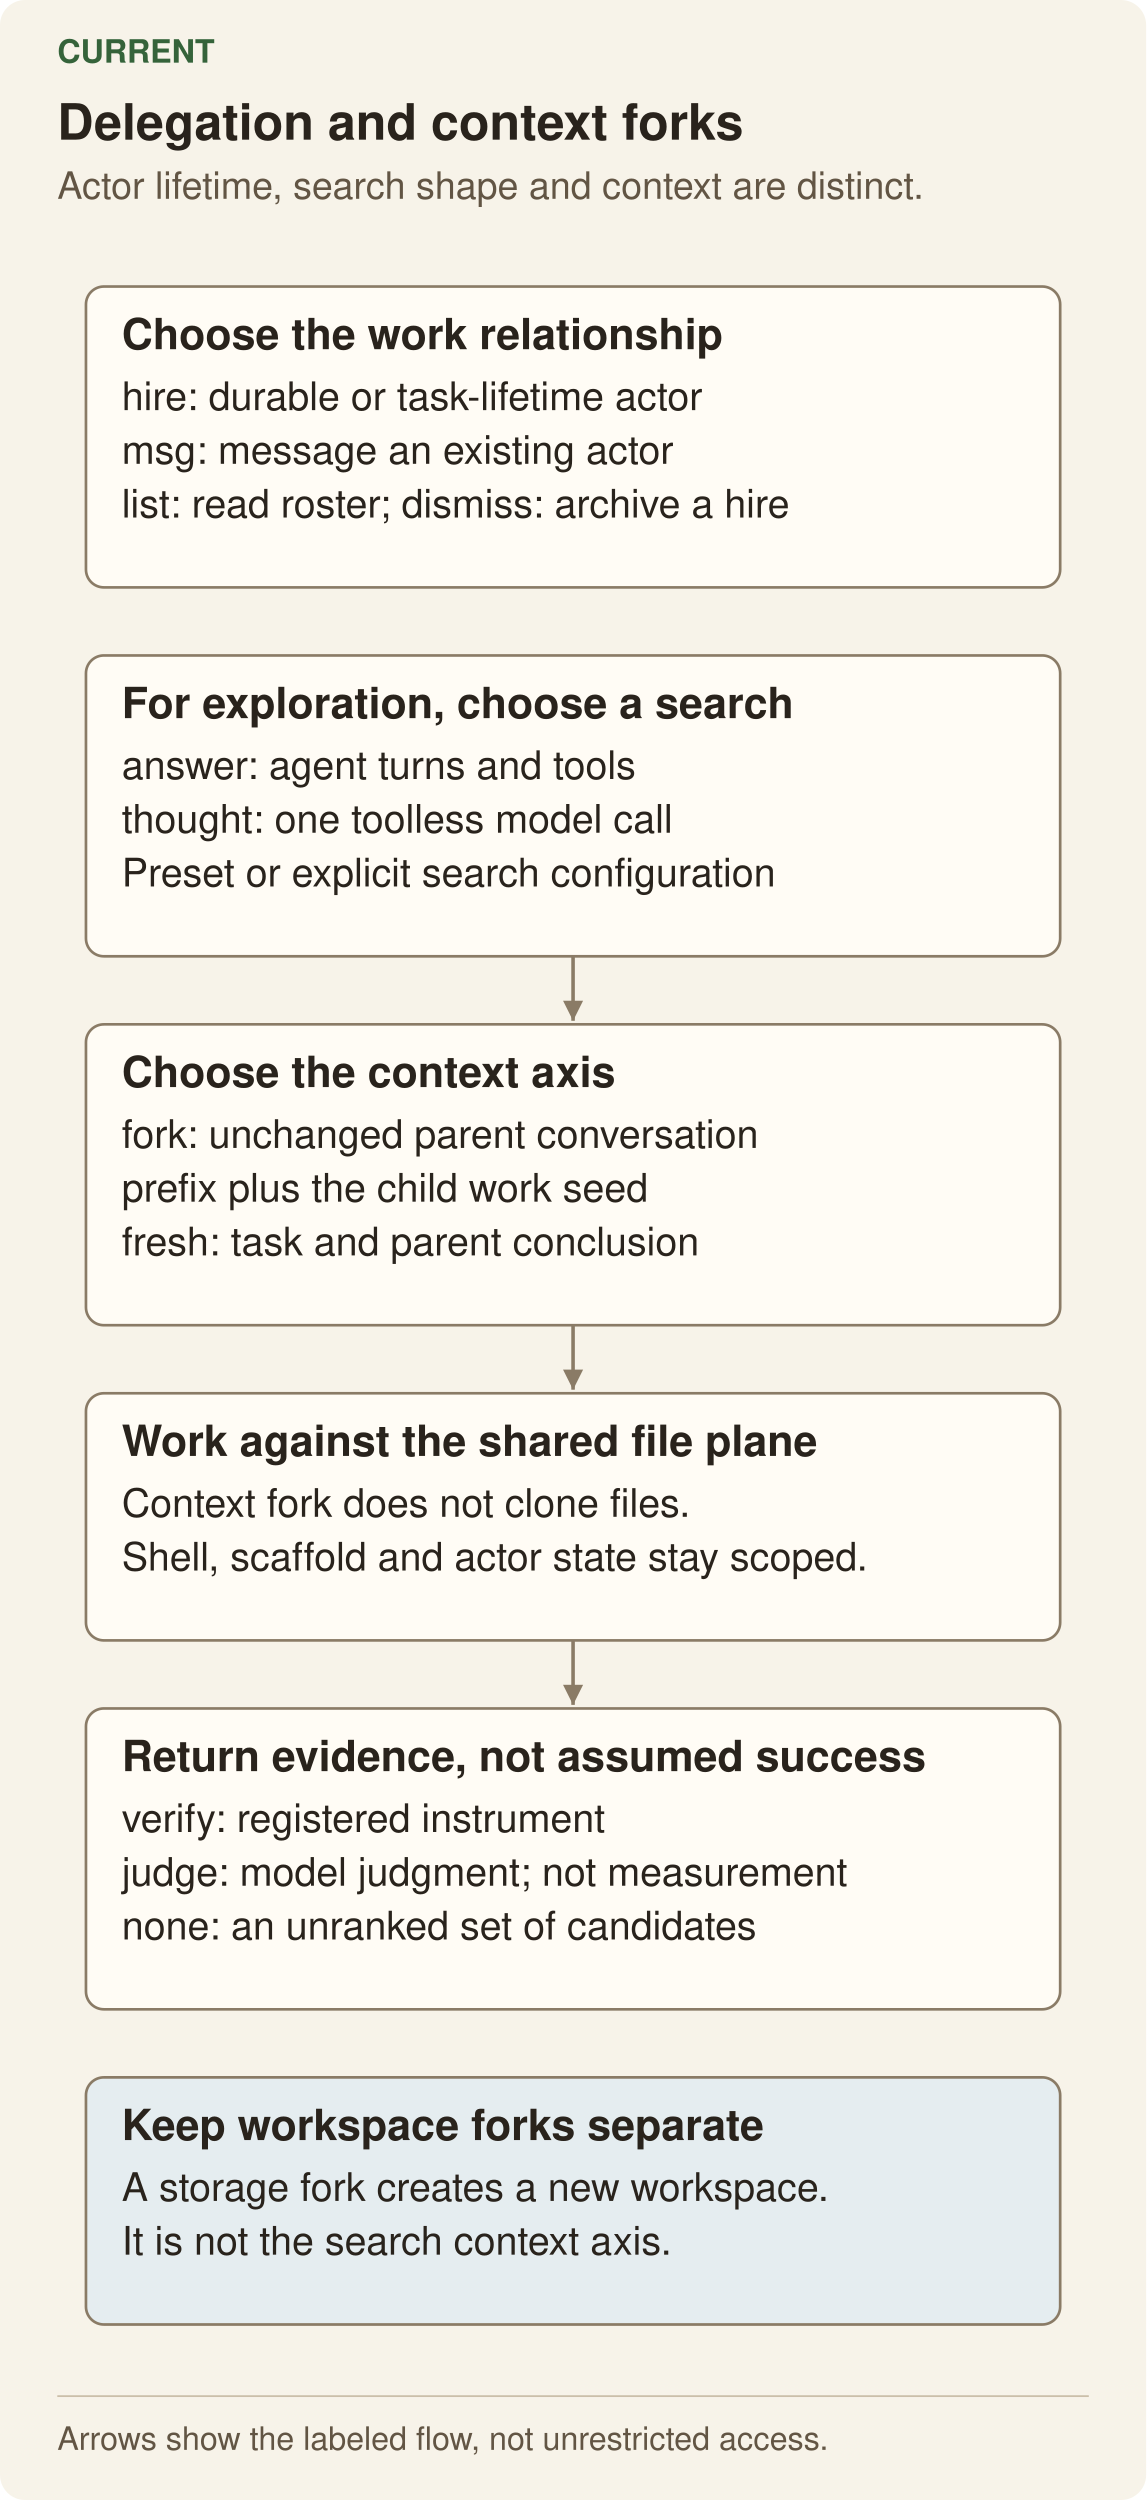
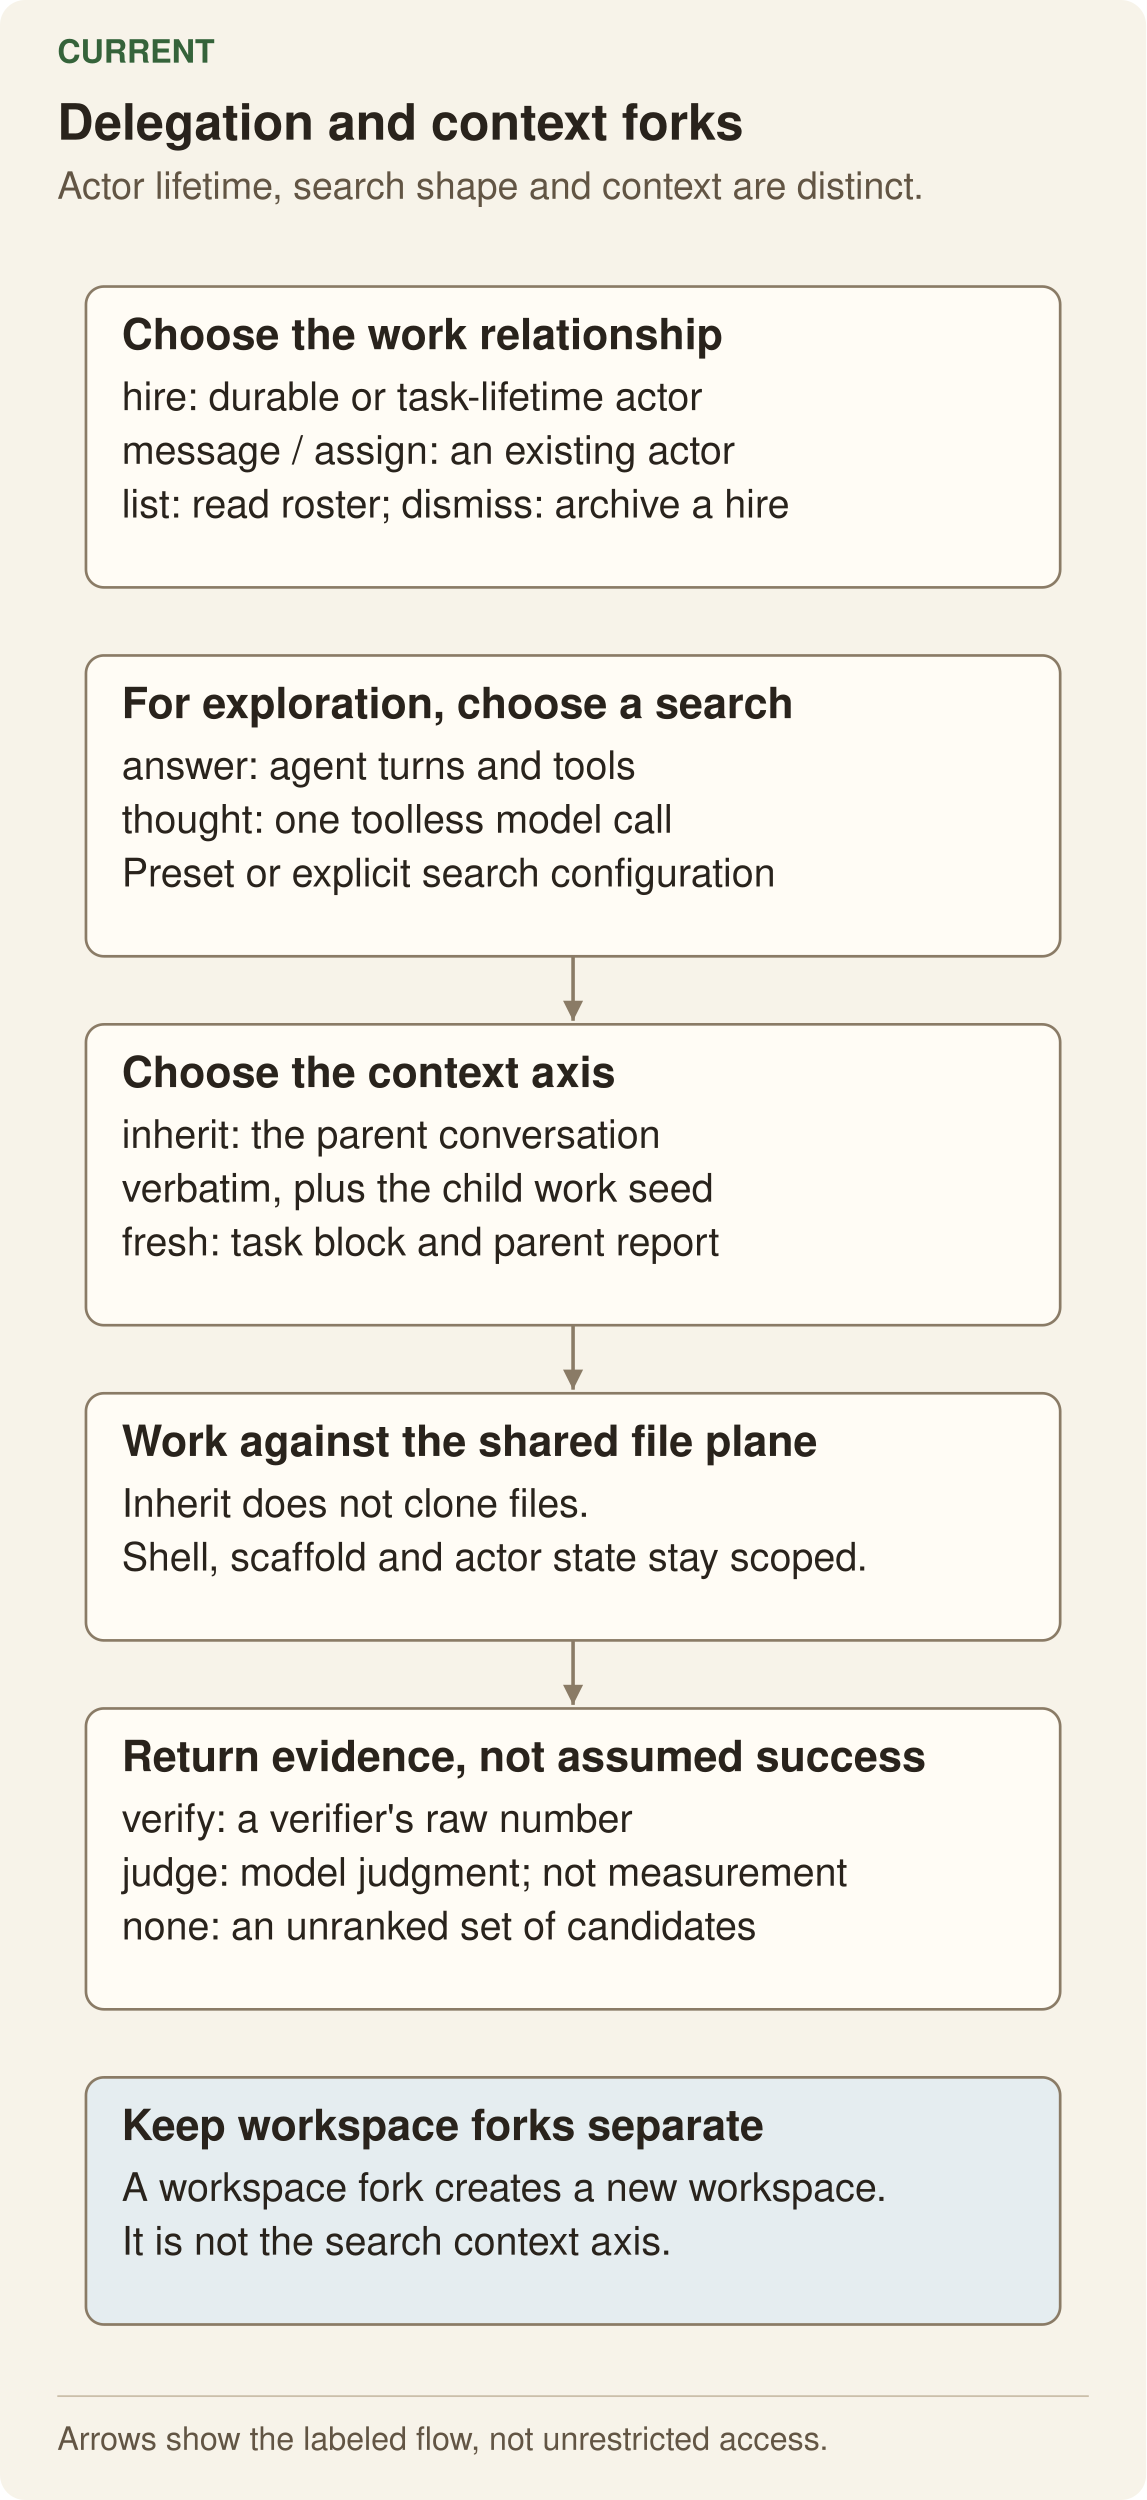
<svg xmlns="http://www.w3.org/2000/svg" width="640" height="1396" viewBox="0 0 640 1396" style="max-width:100%;height:auto;display:block" role="img" aria-labelledby="delegation-title delegation-desc">
  <style>text{font-family:ui-sans-serif,-apple-system,BlinkMacSystemFont,"Segoe UI",Helvetica,Arial,sans-serif}path,rect{vector-effect:non-scaling-stroke}</style>
  <defs>
    <marker id="delegation-arrow" viewBox="0 0 10 10" refX="9" refY="5" markerWidth="7" markerHeight="7" orient="auto-start-reverse">
      <path d="M1 1 L9 5 L1 9 Z" fill="#8A7B66" />
    </marker>
  </defs>
  <rect width="640" height="1396" rx="14" fill="#F7F3E9" />
  <text x="32" y="35" font-size="18" font-weight="700" fill="#35633A" text-anchor="start">
    <tspan x="32" dy="0">CURRENT</tspan>
  </text>
  <text x="32" y="78" font-size="28" font-weight="650" fill="#29231C" text-anchor="start">
    <tspan x="32" dy="0">Delegation and context forks</tspan>
  </text>
  <text x="32" y="111" font-size="21" font-weight="400" fill="#625544" text-anchor="start">
    <tspan x="32" dy="0">Actor lifetime, search shape and context are distinct.</tspan>
  </text>
  <g>
    <rect x="48" y="160" width="544" height="168" rx="10" fill="#FFFCF5" stroke="#8A7B66" stroke-width="1.5" />
    <text x="68" y="195" font-size="24" font-weight="650" fill="#29231C" text-anchor="start">
      <tspan x="68" dy="0">Choose the work relationship</tspan>
    </text>
    <text x="68" y="229" font-size="22" font-weight="400" fill="#29231C" text-anchor="start">
      <tspan x="68" dy="0">hire: durable or task-lifetime actor</tspan>
-       <tspan x="68" dy="30">msg: message an existing actor</tspan>
+       <tspan x="68" dy="30">message / assign: an existing actor</tspan>
      <tspan x="68" dy="30">list: read roster; dismiss: archive a hire</tspan>
    </text>
  </g>
  <g>
    <rect x="48" y="366" width="544" height="168" rx="10" fill="#FFFCF5" stroke="#8A7B66" stroke-width="1.5" />
    <text x="68" y="401" font-size="24" font-weight="650" fill="#29231C" text-anchor="start">
      <tspan x="68" dy="0">For exploration, choose a search</tspan>
    </text>
    <text x="68" y="435" font-size="22" font-weight="400" fill="#29231C" text-anchor="start">
      <tspan x="68" dy="0">answer: agent turns and tools</tspan>
      <tspan x="68" dy="30">thought: one toolless model call</tspan>
      <tspan x="68" dy="30">Preset or explicit search configuration</tspan>
    </text>
  </g>
  <path d="M320 534 V570" fill="none" stroke="#8A7B66" stroke-width="2" marker-end="url(#delegation-arrow)" />
  <g>
    <rect x="48" y="572" width="544" height="168" rx="10" fill="#FFFCF5" stroke="#8A7B66" stroke-width="1.5" />
    <text x="68" y="607" font-size="24" font-weight="650" fill="#29231C" text-anchor="start">
      <tspan x="68" dy="0">Choose the context axis</tspan>
    </text>
    <text x="68" y="641" font-size="22" font-weight="400" fill="#29231C" text-anchor="start">
-       <tspan x="68" dy="0">fork: unchanged parent conversation</tspan>
-       <tspan x="68" dy="30">prefix plus the child work seed</tspan>
-       <tspan x="68" dy="30">fresh: task and parent conclusion</tspan>
+       <tspan x="68" dy="0">inherit: the parent conversation</tspan>
+       <tspan x="68" dy="30">verbatim, plus the child work seed</tspan>
+       <tspan x="68" dy="30">fresh: task block and parent report</tspan>
    </text>
  </g>
  <path d="M320 740 V776" fill="none" stroke="#8A7B66" stroke-width="2" marker-end="url(#delegation-arrow)" />
  <g>
    <rect x="48" y="778" width="544" height="138" rx="10" fill="#FFFCF5" stroke="#8A7B66" stroke-width="1.5" />
    <text x="68" y="813" font-size="24" font-weight="650" fill="#29231C" text-anchor="start">
      <tspan x="68" dy="0">Work against the shared file plane</tspan>
    </text>
    <text x="68" y="847" font-size="22" font-weight="400" fill="#29231C" text-anchor="start">
-       <tspan x="68" dy="0">Context fork does not clone files.</tspan>
+       <tspan x="68" dy="0">Inherit does not clone files.</tspan>
      <tspan x="68" dy="30">Shell, scaffold and actor state stay scoped.</tspan>
    </text>
  </g>
  <path d="M320 916 V952" fill="none" stroke="#8A7B66" stroke-width="2" marker-end="url(#delegation-arrow)" />
  <g>
    <rect x="48" y="954" width="544" height="168" rx="10" fill="#FFFCF5" stroke="#8A7B66" stroke-width="1.5" />
    <text x="68" y="989" font-size="24" font-weight="650" fill="#29231C" text-anchor="start">
      <tspan x="68" dy="0">Return evidence, not assumed success</tspan>
    </text>
    <text x="68" y="1023" font-size="22" font-weight="400" fill="#29231C" text-anchor="start">
-       <tspan x="68" dy="0">verify: registered instrument</tspan>
+       <tspan x="68" dy="0">verify: a verifier's raw number</tspan>
      <tspan x="68" dy="30">judge: model judgment; not measurement</tspan>
      <tspan x="68" dy="30">none: an unranked set of candidates</tspan>
    </text>
  </g>
  <g>
    <rect x="48" y="1160" width="544" height="138" rx="10" fill="#E5EDF0" stroke="#8A7B66" stroke-width="1.5" />
    <text x="68" y="1195" font-size="24" font-weight="650" fill="#29231C" text-anchor="start">
      <tspan x="68" dy="0">Keep workspace forks separate</tspan>
    </text>
    <text x="68" y="1229" font-size="22" font-weight="400" fill="#29231C" text-anchor="start">
-       <tspan x="68" dy="0">A storage fork creates a new workspace.</tspan>
+       <tspan x="68" dy="0">A workspace fork creates a new workspace.</tspan>
      <tspan x="68" dy="30">It is not the search context axis.</tspan>
    </text>
  </g>
  <path d="M32 1338 H608" stroke="#CBBFA9" />
  <text x="32" y="1368" font-size="18" font-weight="400" fill="#625544" text-anchor="start">
    <tspan x="32" dy="0">Arrows show the labeled flow, not unrestricted access.</tspan>
  </text>
</svg>
